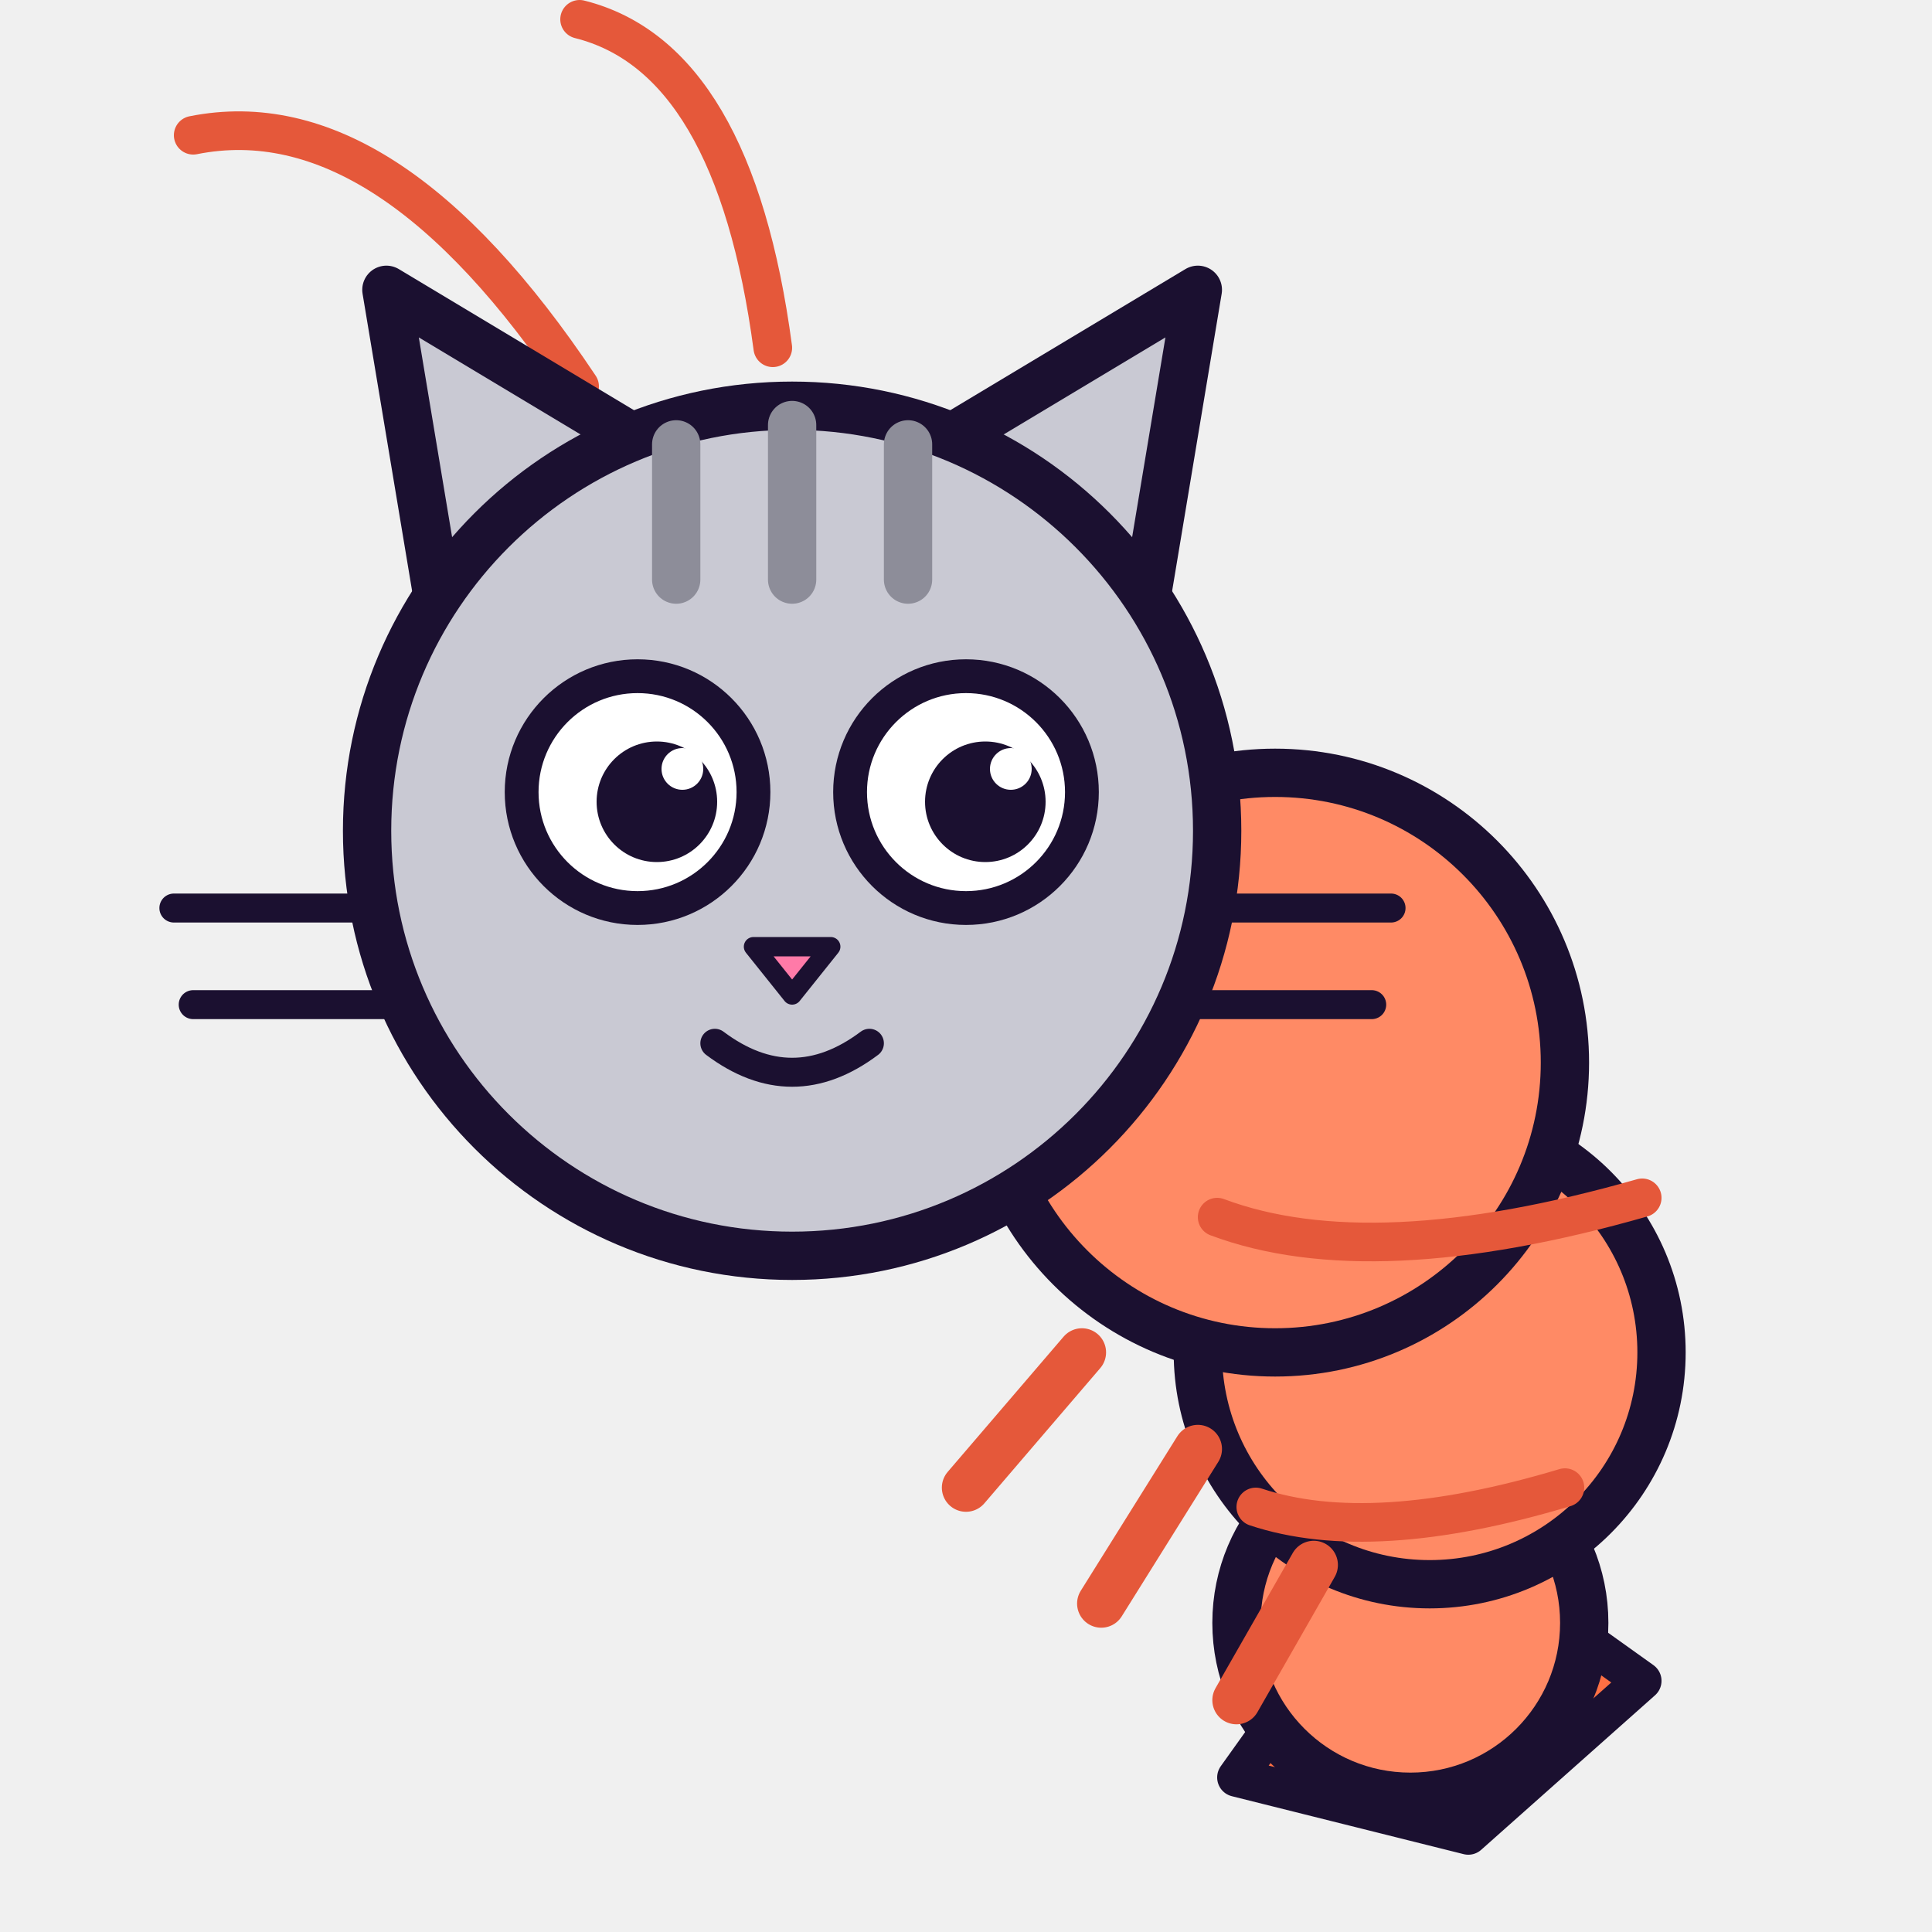
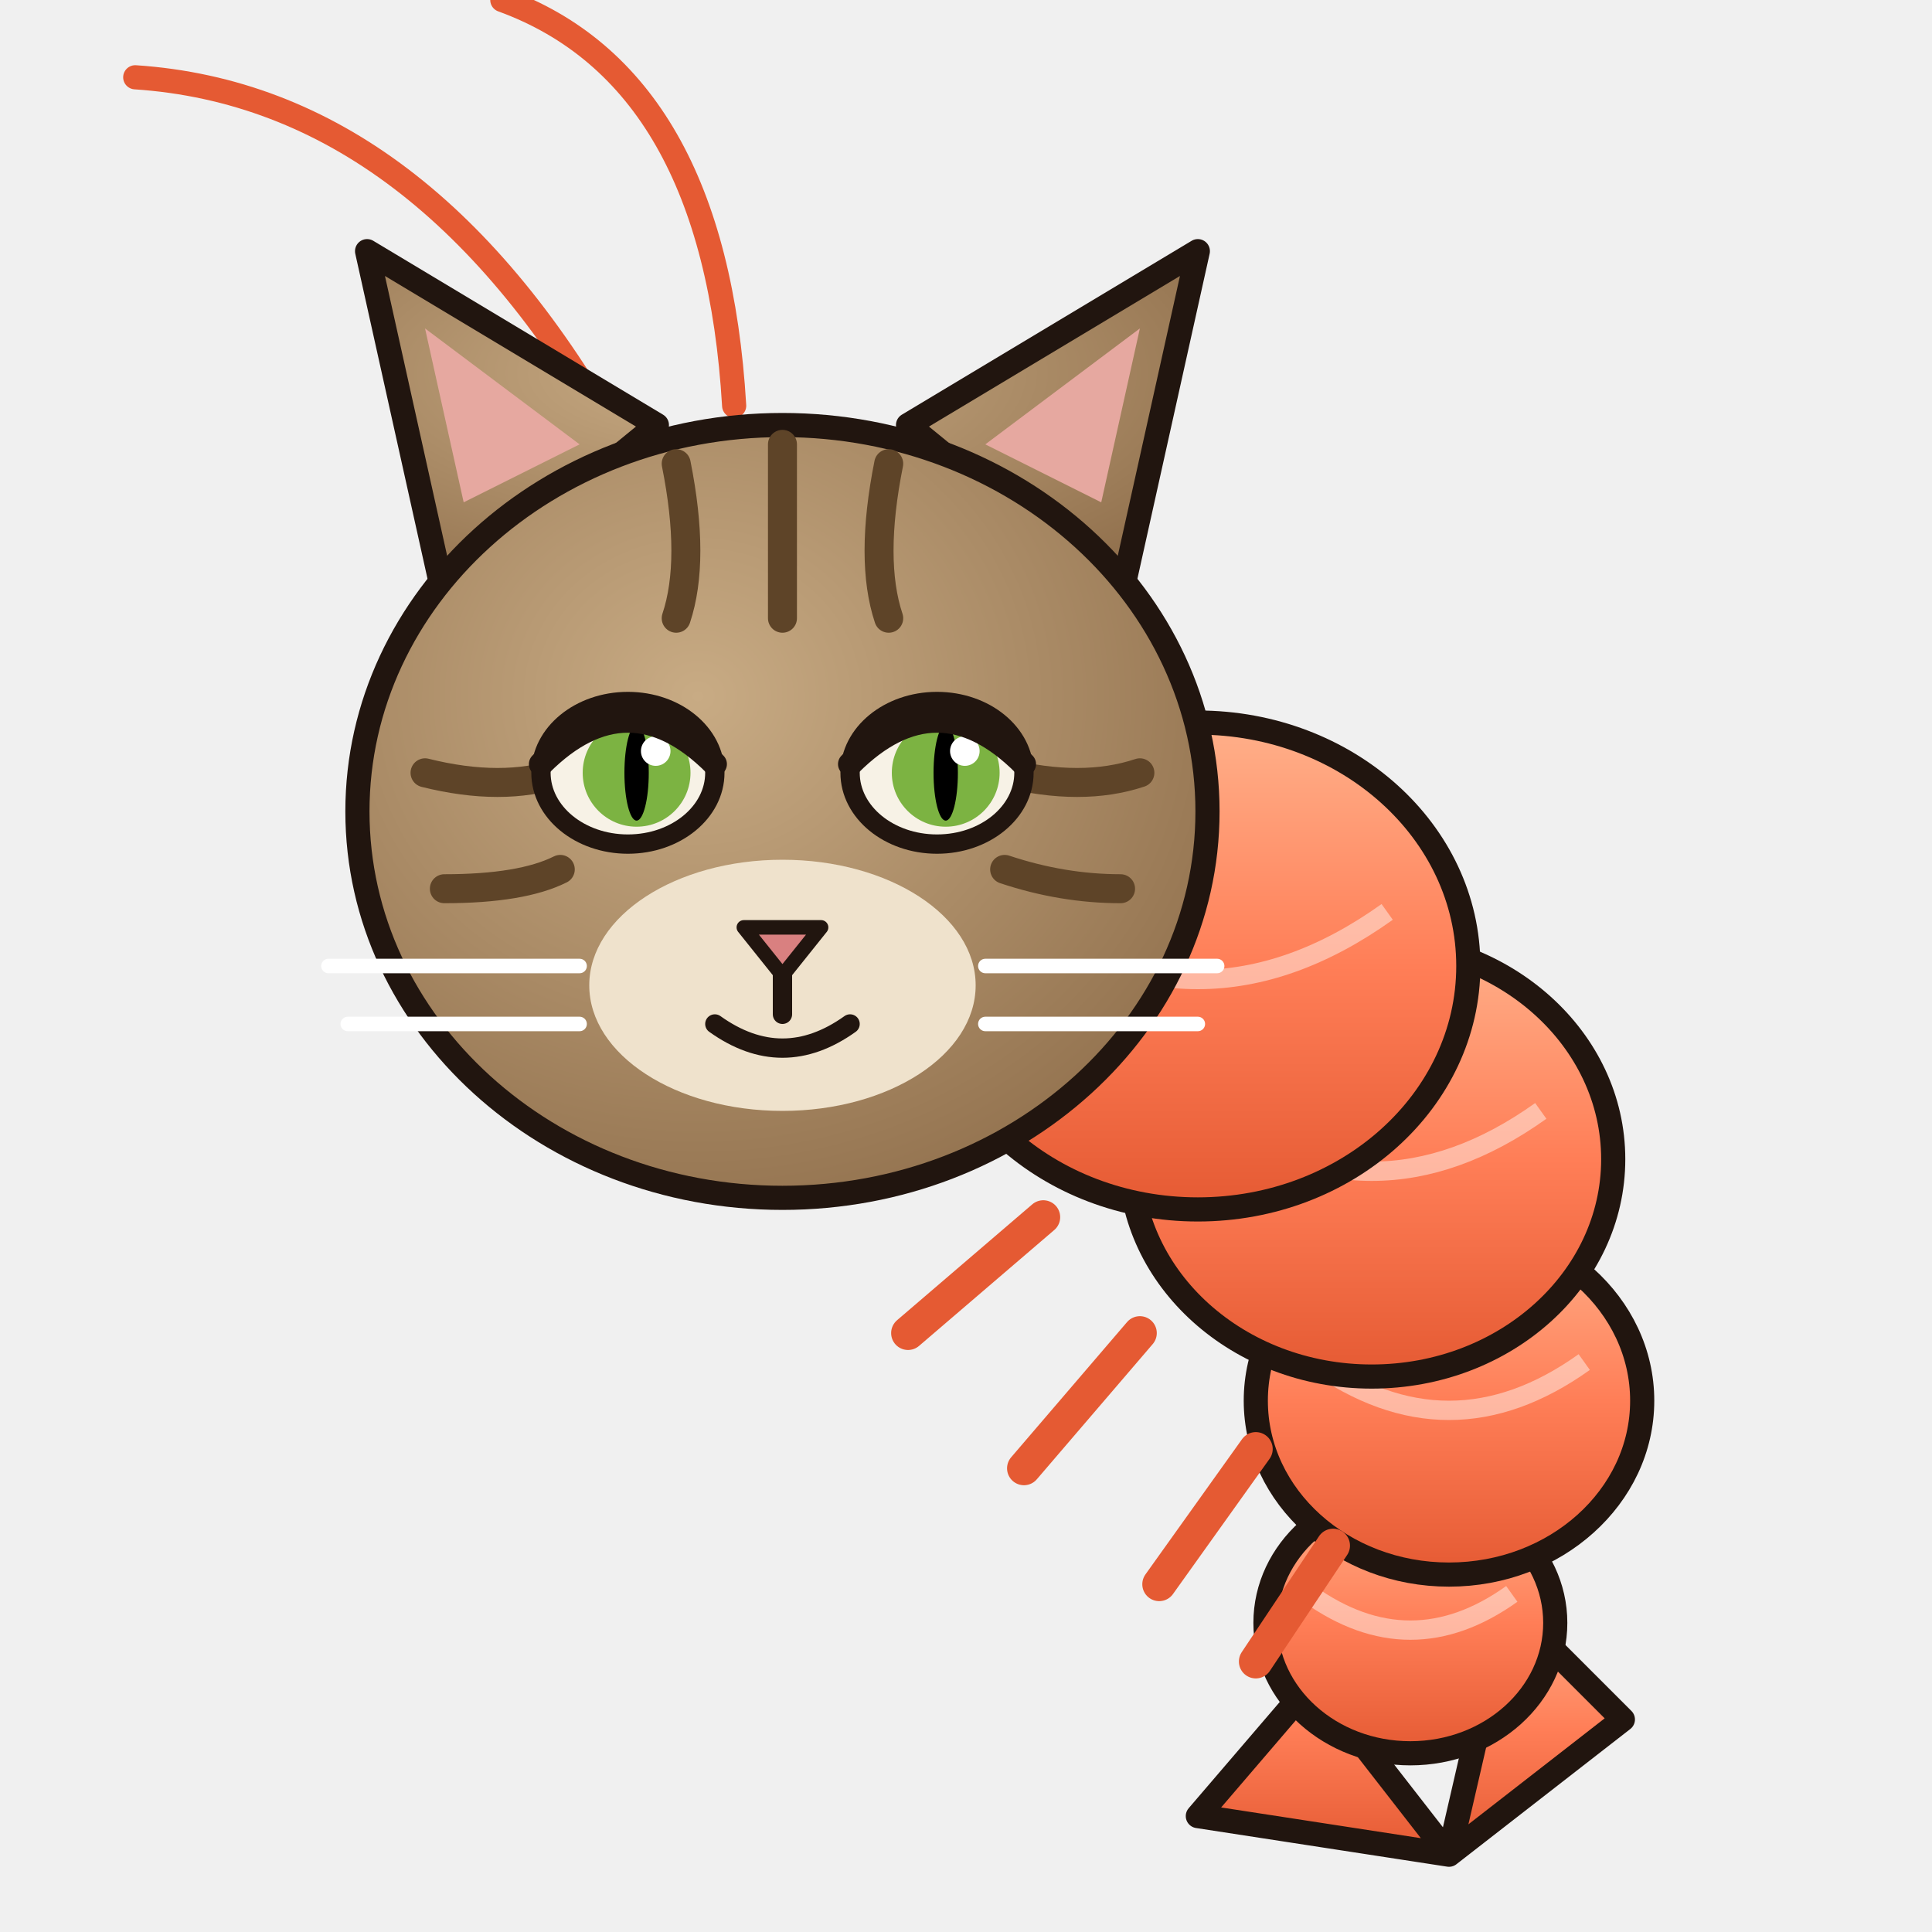
<svg xmlns="http://www.w3.org/2000/svg" viewBox="0 0 200 200">
-   <path d="M152 190 l-24 -6 l10 -14 z M152 190 l4 -26 l14 10 z" fill="#ff7043" stroke="#1b1030" stroke-width="4" stroke-linejoin="round" stroke-linecap="round" />
-   <circle cx="146" cy="168" r="18" fill="#ff8a65" stroke="#1b1030" stroke-width="5" stroke-linejoin="round" stroke-linecap="round" />
-   <circle cx="148" cy="140" r="24" fill="#ff8a65" stroke="#1b1030" stroke-width="5" stroke-linejoin="round" stroke-linecap="round" />
-   <circle cx="132" cy="110" r="30" fill="#ff8a65" stroke="#1b1030" stroke-width="5" stroke-linejoin="round" stroke-linecap="round" />
-   <path d="M130 156 q12 4 32 -2 M126 126 q16 6 44 -2" stroke="#e5583a" stroke-width="4" fill="none" stroke-linecap="round" />
-   <path d="M112 140 l-12 14 M124 150 l-10 16 M136 162 l-8 14" stroke="#e5583a" stroke-width="5" stroke-linecap="round" />
-   <path d="M60 40 Q40 10 20 14 M80 36 Q76 6 60 2" stroke="#e5583a" stroke-width="4" fill="none" stroke-linecap="round" />
-   <path d="M46 66 L40 30 L70 48 z M118 66 L124 30 L94 48 z" fill="#c9c9d3" stroke="#1b1030" stroke-width="5" stroke-linejoin="round" stroke-linecap="round" />
-   <circle cx="82" cy="86" r="44" fill="#c9c9d3" stroke="#1b1030" stroke-width="5" stroke-linejoin="round" stroke-linecap="round" />
-   <path d="M70 46 v14 M82 44 v16 M94 46 v14" stroke="#8d8d99" stroke-width="5" stroke-linecap="round" />
-   <circle cx="66" cy="82" r="12" fill="#fff" stroke="#1b1030" stroke-width="3.5" stroke-linejoin="round" stroke-linecap="round" />
-   <circle cx="68" cy="83" r="6.24" fill="#1b1030" />
-   <circle cx="70.64" cy="79.6" r="2.16" fill="#fff" />
-   <circle cx="100" cy="82" r="12" fill="#fff" stroke="#1b1030" stroke-width="3.5" stroke-linejoin="round" stroke-linecap="round" />
-   <circle cx="102" cy="83" r="6.24" fill="#1b1030" />
-   <circle cx="104.64" cy="79.6" r="2.16" fill="#fff" />
-   <path d="M78 98 h8 l-4 5 z" fill="#ff7aa8" stroke="#1b1030" stroke-width="2" stroke-linejoin="round" stroke-linecap="round" />
-   <path d="M74 108 q8 6 16 0" fill="none" stroke="#1b1030" stroke-width="3" stroke-linejoin="round" stroke-linecap="round" />
-   <path d="M38 94 h-20 M40 104 h-20 M126 94 h18 M124 104 h18" stroke="#1b1030" stroke-width="3" stroke-linecap="round" />
+   <defs>
+     <linearGradient id="shr" x1="0" y1="0" x2="0" y2="1">
+       <stop offset="0.00" stop-color="#ffb08a" />
+       <stop offset="0.50" stop-color="#ff7e57" />
+       <stop offset="1.00" stop-color="#e55a33" />
+     </linearGradient>
+     <radialGradient id="cat" cx="0.4" cy="0.35" r="0.8">
+       <stop offset="0.00" stop-color="#c8ab84" />
+       <stop offset="1.00" stop-color="#8c6b48" />
+     </radialGradient>
+   </defs>
+   <path d="M150 192 l-26 -4 l12 -14 z M150 192 l6 -26 l12 12 z" fill="url(#shr)" stroke="#21150f" stroke-width="2.5" stroke-linejoin="round" stroke-linecap="round" />
+   <ellipse cx="146" cy="168" rx="15" ry="13.5" fill="url(#shr)" stroke="#21150f" stroke-width="2.5" stroke-linejoin="round" stroke-linecap="round" />
+   <path d="M135.5 165 q10.5 7.5 21 0" stroke="#fff" stroke-width="2" fill="none" opacity=".45" />
+   <ellipse cx="150" cy="145" rx="20" ry="18" fill="url(#shr)" stroke="#21150f" stroke-width="2.5" stroke-linejoin="round" stroke-linecap="round" />
+   <path d="M136 141 q14 10 28 0" stroke="#fff" stroke-width="2" fill="none" opacity=".45" />
+   <ellipse cx="142" cy="120" rx="25" ry="22.5" fill="url(#shr)" stroke="#21150f" stroke-width="2.5" stroke-linejoin="round" stroke-linecap="round" />
+   <path d="M124.5 115 q17.5 12.5 35 0" stroke="#fff" stroke-width="2" fill="none" opacity=".45" />
+   <ellipse cx="124" cy="100" rx="28" ry="25.2" fill="url(#shr)" stroke="#21150f" stroke-width="2.5" stroke-linejoin="round" stroke-linecap="round" />
+   <path d="M104.4 94.4 q19.6 14 39.2 0" stroke="#fff" stroke-width="2" fill="none" opacity=".45" />
+   <path d="M108 126 l-14 12 M118 138 l-12 14 M130 150 l-10 14 M138 160 l-8 12" stroke="#e55a33" stroke-width="3.5" stroke-linecap="round" />
+   <path d="M64 46 Q44 10 14 8 M76 42 Q74 8 52 0" stroke="#e55a33" stroke-width="2.5" fill="none" stroke-linecap="round" />
+   <path d="M46 62 L38 26 L68 44 z M116 62 L124 26 L94 44 z" fill="url(#cat)" stroke="#21150f" stroke-width="2.5" stroke-linejoin="round" stroke-linecap="round" />
+   <path d="M48 52 L44 34 L60 46 z M114 52 L118 34 L102 46 z" fill="#e6a8a0" />
+   <ellipse cx="81" cy="84" rx="44" ry="40" fill="url(#cat)" stroke="#21150f" stroke-width="2.5" stroke-linejoin="round" stroke-linecap="round" />
+   <path d="M70 48 q2 10 0 16 M81 46 v18 M92 48 q-2 10 0 16 M44 80 q8 2 14 0 M104 80 q8 2 14 0 M46 92 q8 0 12 -2 M104 90 q6 2 12 2" stroke="#5e4428" stroke-width="3" fill="none" stroke-linecap="round" />
+   <ellipse cx="81" cy="102" rx="20" ry="13" fill="#efe2cc" />
+   <ellipse cx="65" cy="80" rx="9" ry="7.38" fill="#f7f2e6" stroke="#21150f" stroke-width="2" stroke-linejoin="round" stroke-linecap="round" />
+   <circle cx="65.9" cy="80" r="5.58" fill="#7cb342" />
+   <ellipse cx="65.9" cy="80" rx="1.26" ry="4.95" fill="#000" />
+   <circle cx="67.88" cy="77.75" r="1.53" fill="#fff" />
+   <path d="M56 79.1 Q65 70.1 74 79.1" fill="none" stroke="#21150f" stroke-width="2.5" stroke-linecap="round" />
+   <ellipse cx="97" cy="80" rx="9" ry="7.38" fill="#f7f2e6" stroke="#21150f" stroke-width="2" stroke-linejoin="round" stroke-linecap="round" />
+   <circle cx="97.9" cy="80" r="5.58" fill="#7cb342" />
+   <ellipse cx="97.9" cy="80" rx="1.26" ry="4.95" fill="#000" />
+   <circle cx="99.88" cy="77.75" r="1.53" fill="#fff" />
+   <path d="M88 79.1 Q97 70.1 106 79.1" fill="none" stroke="#21150f" stroke-width="2.5" stroke-linecap="round" />
+   <path d="M77 96 h8 l-4 5 z" fill="#d98080" stroke="#21150f" stroke-width="1.5" stroke-linejoin="round" stroke-linecap="round" />
+   <path d="M81 101 v4 M74 106 q7 5 14 0" stroke="#21150f" stroke-width="2" fill="none" stroke-linecap="round" />
+   <path d="M60 100 h-26 M60 106 h-24 M102 100 h24 M102 106 h22" stroke="#fff" stroke-width="1.5" stroke-linecap="round" />
</svg>
